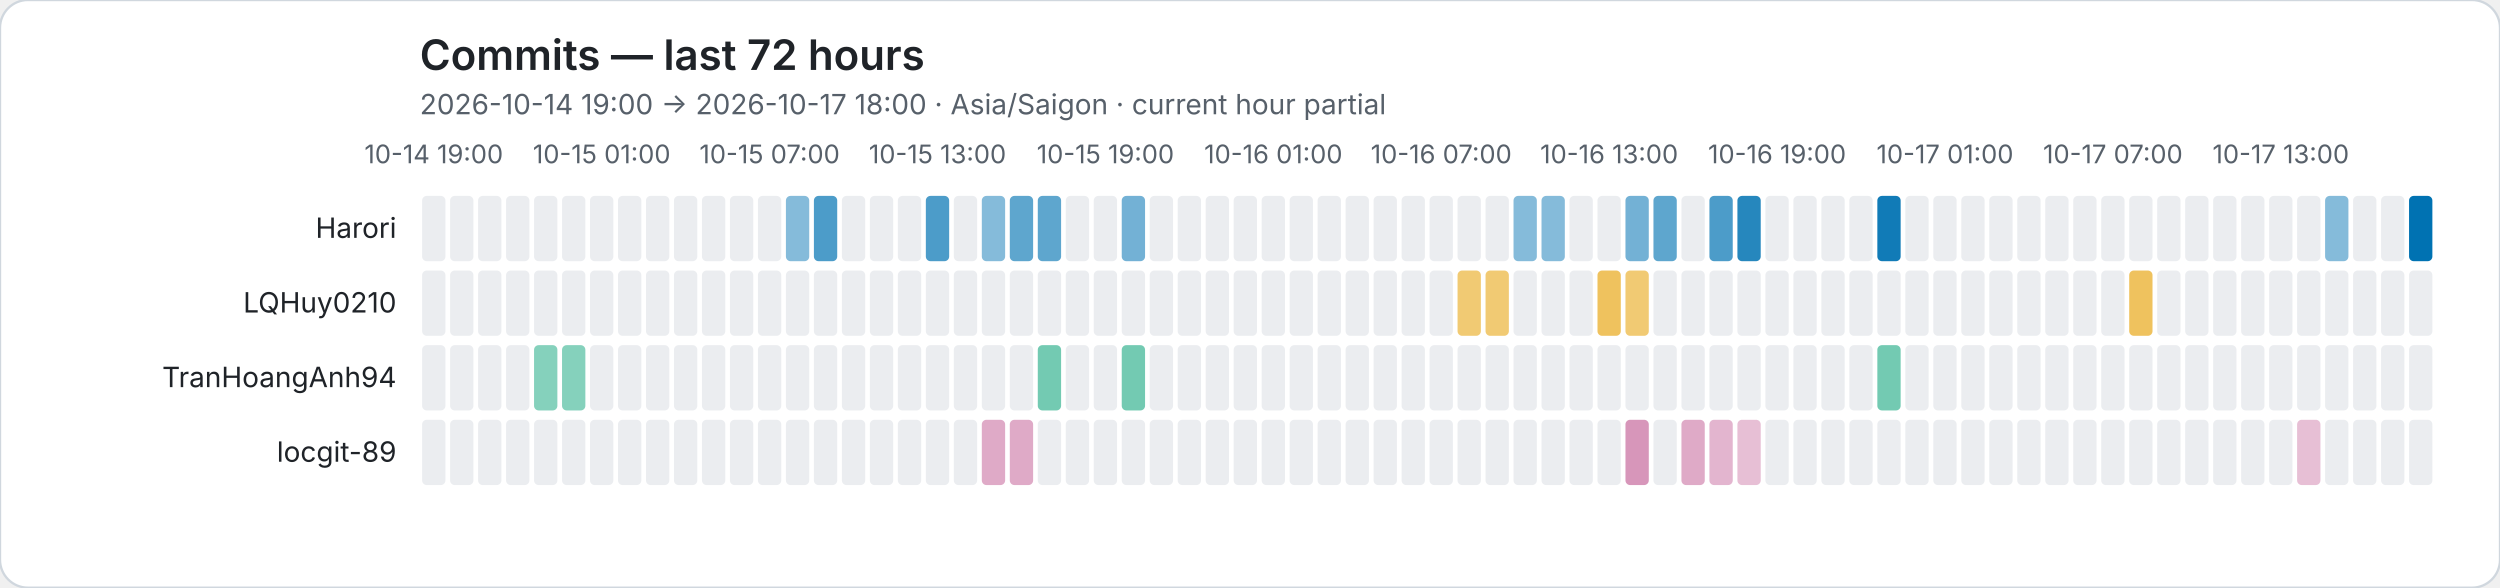
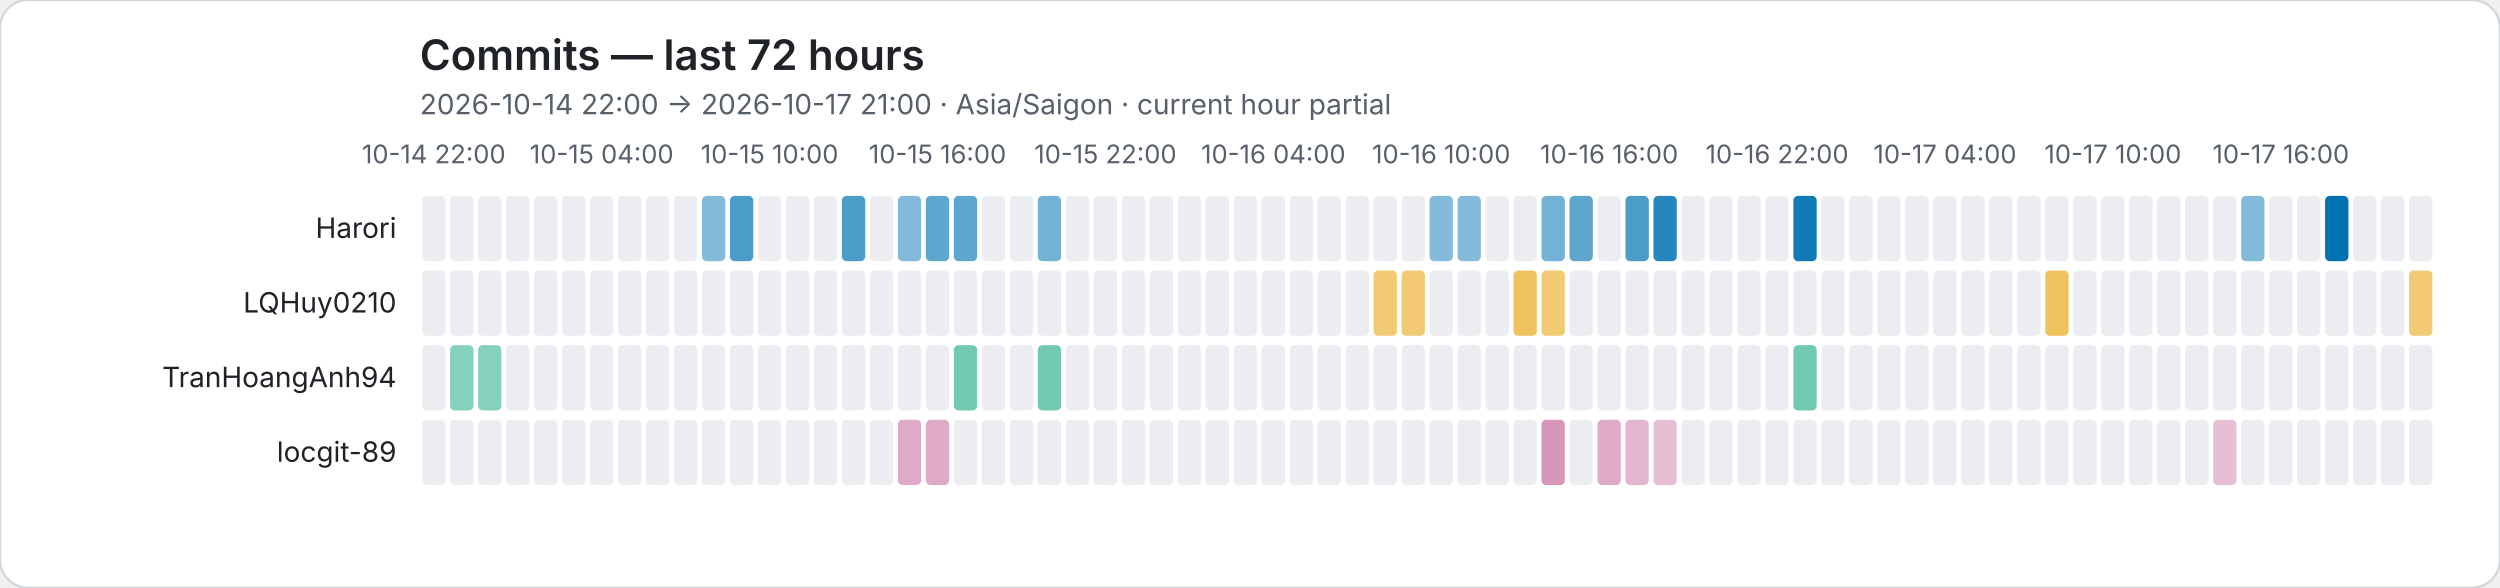
<svg xmlns="http://www.w3.org/2000/svg" role="img" viewBox="0 0 1072 252">
  <rect width="1072" height="252" rx="12" fill="#ffffff" stroke="#d0d7de" />
  <style>text{font-family:system-ui,-apple-system,BlinkMacSystemFont,"Segoe UI",sans-serif}.axis{fill:#57606a;font-size:11px}.heading{fill:#1f2328;font-size:18px;font-weight:600}.subheading{fill:#57606a;font-size:12px}.name{fill:#1f2328;font-size:12px}</style>
  <text class="heading" x="180" y="30">Commits — last 72 hours</text>
-   <text class="subheading" x="180" y="49">2026-10-14 19:00 → 2026-10-17 18:00 · Asia/Saigon · current hour partial</text>
-   <text class="axis" x="186" y="70" text-anchor="middle">10-14 19:00</text>
-   <text class="axis" x="258" y="70" text-anchor="middle">10-15 01:00</text>
-   <text class="axis" x="330" y="70" text-anchor="middle">10-15 07:00</text>
-   <text class="axis" x="402" y="70" text-anchor="middle">10-15 13:00</text>
-   <text class="axis" x="474" y="70" text-anchor="middle">10-15 19:00</text>
-   <text class="axis" x="546" y="70" text-anchor="middle">10-16 01:00</text>
-   <text class="axis" x="618" y="70" text-anchor="middle">10-16 07:00</text>
-   <text class="axis" x="690" y="70" text-anchor="middle">10-16 13:00</text>
-   <text class="axis" x="762" y="70" text-anchor="middle">10-16 19:00</text>
-   <text class="axis" x="834" y="70" text-anchor="middle">10-17 01:00</text>
-   <text class="axis" x="906" y="70" text-anchor="middle">10-17 07:00</text>
-   <text class="axis" x="978" y="70" text-anchor="middle">10-17 13:00</text>
+   <text class="subheading" x="180" y="49">2026-10-14 22:00 → 2026-10-17 21:00 · Asia/Saigon · current hour partial</text>
+   <text class="axis" x="186" y="70" text-anchor="middle">10-14 22:00</text>
+   <text class="axis" x="258" y="70" text-anchor="middle">10-15 04:00</text>
+   <text class="axis" x="330" y="70" text-anchor="middle">10-15 10:00</text>
+   <text class="axis" x="402" y="70" text-anchor="middle">10-15 16:00</text>
+   <text class="axis" x="474" y="70" text-anchor="middle">10-15 22:00</text>
+   <text class="axis" x="546" y="70" text-anchor="middle">10-16 04:00</text>
+   <text class="axis" x="618" y="70" text-anchor="middle">10-16 10:00</text>
+   <text class="axis" x="690" y="70" text-anchor="middle">10-16 16:00</text>
+   <text class="axis" x="762" y="70" text-anchor="middle">10-16 22:00</text>
+   <text class="axis" x="834" y="70" text-anchor="middle">10-17 04:00</text>
+   <text class="axis" x="906" y="70" text-anchor="middle">10-17 10:00</text>
+   <text class="axis" x="978" y="70" text-anchor="middle">10-17 16:00</text>
  <text class="name" x="170" y="102" text-anchor="end">Harori</text>
  <rect data-hour="0" x="181" y="84" width="10" height="28" rx="2" fill="#ebedf0" />
  <rect data-hour="1" x="193" y="84" width="10" height="28" rx="2" fill="#ebedf0" />
  <rect data-hour="2" x="205" y="84" width="10" height="28" rx="2" fill="#ebedf0" />
  <rect data-hour="3" x="217" y="84" width="10" height="28" rx="2" fill="#ebedf0" />
  <rect data-hour="4" x="229" y="84" width="10" height="28" rx="2" fill="#ebedf0" />
  <rect data-hour="5" x="241" y="84" width="10" height="28" rx="2" fill="#ebedf0" />
  <rect data-hour="6" x="253" y="84" width="10" height="28" rx="2" fill="#ebedf0" />
  <rect data-hour="7" x="265" y="84" width="10" height="28" rx="2" fill="#ebedf0" />
  <rect data-hour="8" x="277" y="84" width="10" height="28" rx="2" fill="#ebedf0" />
  <rect data-hour="9" x="289" y="84" width="10" height="28" rx="2" fill="#ebedf0" />
-   <rect data-hour="10" x="301" y="84" width="10" height="28" rx="2" fill="#ebedf0" />
-   <rect data-hour="11" x="313" y="84" width="10" height="28" rx="2" fill="#ebedf0" />
+   <rect data-hour="10" x="301" y="84" width="10" height="28" rx="2" fill="rgba(0, 114, 178, 0.48)" />
+   <rect data-hour="11" x="313" y="84" width="10" height="28" rx="2" fill="rgba(0, 114, 178, 0.70)" />
  <rect data-hour="12" x="325" y="84" width="10" height="28" rx="2" fill="#ebedf0" />
-   <rect data-hour="13" x="337" y="84" width="10" height="28" rx="2" fill="rgba(0, 114, 178, 0.48)" />
-   <rect data-hour="14" x="349" y="84" width="10" height="28" rx="2" fill="rgba(0, 114, 178, 0.70)" />
-   <rect data-hour="15" x="361" y="84" width="10" height="28" rx="2" fill="#ebedf0" />
+   <rect data-hour="13" x="337" y="84" width="10" height="28" rx="2" fill="#ebedf0" />
+   <rect data-hour="14" x="349" y="84" width="10" height="28" rx="2" fill="#ebedf0" />
+   <rect data-hour="15" x="361" y="84" width="10" height="28" rx="2" fill="rgba(0, 114, 178, 0.70)" />
  <rect data-hour="16" x="373" y="84" width="10" height="28" rx="2" fill="#ebedf0" />
-   <rect data-hour="17" x="385" y="84" width="10" height="28" rx="2" fill="#ebedf0" />
-   <rect data-hour="18" x="397" y="84" width="10" height="28" rx="2" fill="rgba(0, 114, 178, 0.70)" />
-   <rect data-hour="19" x="409" y="84" width="10" height="28" rx="2" fill="#ebedf0" />
-   <rect data-hour="20" x="421" y="84" width="10" height="28" rx="2" fill="rgba(0, 114, 178, 0.48)" />
-   <rect data-hour="21" x="433" y="84" width="10" height="28" rx="2" fill="rgba(0, 114, 178, 0.63)" />
-   <rect data-hour="22" x="445" y="84" width="10" height="28" rx="2" fill="rgba(0, 114, 178, 0.63)" />
+   <rect data-hour="17" x="385" y="84" width="10" height="28" rx="2" fill="rgba(0, 114, 178, 0.48)" />
+   <rect data-hour="18" x="397" y="84" width="10" height="28" rx="2" fill="rgba(0, 114, 178, 0.63)" />
+   <rect data-hour="19" x="409" y="84" width="10" height="28" rx="2" fill="rgba(0, 114, 178, 0.63)" />
+   <rect data-hour="20" x="421" y="84" width="10" height="28" rx="2" fill="#ebedf0" />
+   <rect data-hour="21" x="433" y="84" width="10" height="28" rx="2" fill="#ebedf0" />
+   <rect data-hour="22" x="445" y="84" width="10" height="28" rx="2" fill="rgba(0, 114, 178, 0.55)" />
  <rect data-hour="23" x="457" y="84" width="10" height="28" rx="2" fill="#ebedf0" />
  <rect data-hour="24" x="469" y="84" width="10" height="28" rx="2" fill="#ebedf0" />
-   <rect data-hour="25" x="481" y="84" width="10" height="28" rx="2" fill="rgba(0, 114, 178, 0.55)" />
+   <rect data-hour="25" x="481" y="84" width="10" height="28" rx="2" fill="#ebedf0" />
  <rect data-hour="26" x="493" y="84" width="10" height="28" rx="2" fill="#ebedf0" />
  <rect data-hour="27" x="505" y="84" width="10" height="28" rx="2" fill="#ebedf0" />
  <rect data-hour="28" x="517" y="84" width="10" height="28" rx="2" fill="#ebedf0" />
  <rect data-hour="29" x="529" y="84" width="10" height="28" rx="2" fill="#ebedf0" />
  <rect data-hour="30" x="541" y="84" width="10" height="28" rx="2" fill="#ebedf0" />
  <rect data-hour="31" x="553" y="84" width="10" height="28" rx="2" fill="#ebedf0" />
  <rect data-hour="32" x="565" y="84" width="10" height="28" rx="2" fill="#ebedf0" />
  <rect data-hour="33" x="577" y="84" width="10" height="28" rx="2" fill="#ebedf0" />
  <rect data-hour="34" x="589" y="84" width="10" height="28" rx="2" fill="#ebedf0" />
  <rect data-hour="35" x="601" y="84" width="10" height="28" rx="2" fill="#ebedf0" />
-   <rect data-hour="36" x="613" y="84" width="10" height="28" rx="2" fill="#ebedf0" />
-   <rect data-hour="37" x="625" y="84" width="10" height="28" rx="2" fill="#ebedf0" />
+   <rect data-hour="36" x="613" y="84" width="10" height="28" rx="2" fill="rgba(0, 114, 178, 0.48)" />
+   <rect data-hour="37" x="625" y="84" width="10" height="28" rx="2" fill="rgba(0, 114, 178, 0.48)" />
  <rect data-hour="38" x="637" y="84" width="10" height="28" rx="2" fill="#ebedf0" />
-   <rect data-hour="39" x="649" y="84" width="10" height="28" rx="2" fill="rgba(0, 114, 178, 0.48)" />
-   <rect data-hour="40" x="661" y="84" width="10" height="28" rx="2" fill="rgba(0, 114, 178, 0.48)" />
-   <rect data-hour="41" x="673" y="84" width="10" height="28" rx="2" fill="#ebedf0" />
+   <rect data-hour="39" x="649" y="84" width="10" height="28" rx="2" fill="#ebedf0" />
+   <rect data-hour="40" x="661" y="84" width="10" height="28" rx="2" fill="rgba(0, 114, 178, 0.55)" />
+   <rect data-hour="41" x="673" y="84" width="10" height="28" rx="2" fill="rgba(0, 114, 178, 0.63)" />
  <rect data-hour="42" x="685" y="84" width="10" height="28" rx="2" fill="#ebedf0" />
-   <rect data-hour="43" x="697" y="84" width="10" height="28" rx="2" fill="rgba(0, 114, 178, 0.55)" />
-   <rect data-hour="44" x="709" y="84" width="10" height="28" rx="2" fill="rgba(0, 114, 178, 0.63)" />
+   <rect data-hour="43" x="697" y="84" width="10" height="28" rx="2" fill="rgba(0, 114, 178, 0.70)" />
+   <rect data-hour="44" x="709" y="84" width="10" height="28" rx="2" fill="rgba(0, 114, 178, 0.85)" />
  <rect data-hour="45" x="721" y="84" width="10" height="28" rx="2" fill="#ebedf0" />
-   <rect data-hour="46" x="733" y="84" width="10" height="28" rx="2" fill="rgba(0, 114, 178, 0.70)" />
-   <rect data-hour="47" x="745" y="84" width="10" height="28" rx="2" fill="rgba(0, 114, 178, 0.85)" />
+   <rect data-hour="46" x="733" y="84" width="10" height="28" rx="2" fill="#ebedf0" />
+   <rect data-hour="47" x="745" y="84" width="10" height="28" rx="2" fill="#ebedf0" />
  <rect data-hour="48" x="757" y="84" width="10" height="28" rx="2" fill="#ebedf0" />
-   <rect data-hour="49" x="769" y="84" width="10" height="28" rx="2" fill="#ebedf0" />
+   <rect data-hour="49" x="769" y="84" width="10" height="28" rx="2" fill="rgba(0, 114, 178, 0.93)" />
  <rect data-hour="50" x="781" y="84" width="10" height="28" rx="2" fill="#ebedf0" />
  <rect data-hour="51" x="793" y="84" width="10" height="28" rx="2" fill="#ebedf0" />
-   <rect data-hour="52" x="805" y="84" width="10" height="28" rx="2" fill="rgba(0, 114, 178, 0.93)" />
+   <rect data-hour="52" x="805" y="84" width="10" height="28" rx="2" fill="#ebedf0" />
  <rect data-hour="53" x="817" y="84" width="10" height="28" rx="2" fill="#ebedf0" />
  <rect data-hour="54" x="829" y="84" width="10" height="28" rx="2" fill="#ebedf0" />
  <rect data-hour="55" x="841" y="84" width="10" height="28" rx="2" fill="#ebedf0" />
  <rect data-hour="56" x="853" y="84" width="10" height="28" rx="2" fill="#ebedf0" />
  <rect data-hour="57" x="865" y="84" width="10" height="28" rx="2" fill="#ebedf0" />
  <rect data-hour="58" x="877" y="84" width="10" height="28" rx="2" fill="#ebedf0" />
  <rect data-hour="59" x="889" y="84" width="10" height="28" rx="2" fill="#ebedf0" />
  <rect data-hour="60" x="901" y="84" width="10" height="28" rx="2" fill="#ebedf0" />
  <rect data-hour="61" x="913" y="84" width="10" height="28" rx="2" fill="#ebedf0" />
  <rect data-hour="62" x="925" y="84" width="10" height="28" rx="2" fill="#ebedf0" />
  <rect data-hour="63" x="937" y="84" width="10" height="28" rx="2" fill="#ebedf0" />
  <rect data-hour="64" x="949" y="84" width="10" height="28" rx="2" fill="#ebedf0" />
-   <rect data-hour="65" x="961" y="84" width="10" height="28" rx="2" fill="#ebedf0" />
+   <rect data-hour="65" x="961" y="84" width="10" height="28" rx="2" fill="rgba(0, 114, 178, 0.48)" />
  <rect data-hour="66" x="973" y="84" width="10" height="28" rx="2" fill="#ebedf0" />
  <rect data-hour="67" x="985" y="84" width="10" height="28" rx="2" fill="#ebedf0" />
-   <rect data-hour="68" x="997" y="84" width="10" height="28" rx="2" fill="rgba(0, 114, 178, 0.48)" />
+   <rect data-hour="68" x="997" y="84" width="10" height="28" rx="2" fill="rgba(0, 114, 178, 1.00)" />
  <rect data-hour="69" x="1009" y="84" width="10" height="28" rx="2" fill="#ebedf0" />
  <rect data-hour="70" x="1021" y="84" width="10" height="28" rx="2" fill="#ebedf0" />
-   <rect data-hour="71" x="1033" y="84" width="10" height="28" rx="2" fill="rgba(0, 114, 178, 1.00)" />
+   <rect data-hour="71" x="1033" y="84" width="10" height="28" rx="2" fill="#ebedf0" />
  <text class="name" x="170" y="134" text-anchor="end">LQHuy0210</text>
  <rect data-hour="0" x="181" y="116" width="10" height="28" rx="2" fill="#ebedf0" />
  <rect data-hour="1" x="193" y="116" width="10" height="28" rx="2" fill="#ebedf0" />
  <rect data-hour="2" x="205" y="116" width="10" height="28" rx="2" fill="#ebedf0" />
  <rect data-hour="3" x="217" y="116" width="10" height="28" rx="2" fill="#ebedf0" />
  <rect data-hour="4" x="229" y="116" width="10" height="28" rx="2" fill="#ebedf0" />
  <rect data-hour="5" x="241" y="116" width="10" height="28" rx="2" fill="#ebedf0" />
  <rect data-hour="6" x="253" y="116" width="10" height="28" rx="2" fill="#ebedf0" />
  <rect data-hour="7" x="265" y="116" width="10" height="28" rx="2" fill="#ebedf0" />
  <rect data-hour="8" x="277" y="116" width="10" height="28" rx="2" fill="#ebedf0" />
  <rect data-hour="9" x="289" y="116" width="10" height="28" rx="2" fill="#ebedf0" />
  <rect data-hour="10" x="301" y="116" width="10" height="28" rx="2" fill="#ebedf0" />
  <rect data-hour="11" x="313" y="116" width="10" height="28" rx="2" fill="#ebedf0" />
  <rect data-hour="12" x="325" y="116" width="10" height="28" rx="2" fill="#ebedf0" />
  <rect data-hour="13" x="337" y="116" width="10" height="28" rx="2" fill="#ebedf0" />
  <rect data-hour="14" x="349" y="116" width="10" height="28" rx="2" fill="#ebedf0" />
  <rect data-hour="15" x="361" y="116" width="10" height="28" rx="2" fill="#ebedf0" />
  <rect data-hour="16" x="373" y="116" width="10" height="28" rx="2" fill="#ebedf0" />
  <rect data-hour="17" x="385" y="116" width="10" height="28" rx="2" fill="#ebedf0" />
  <rect data-hour="18" x="397" y="116" width="10" height="28" rx="2" fill="#ebedf0" />
  <rect data-hour="19" x="409" y="116" width="10" height="28" rx="2" fill="#ebedf0" />
  <rect data-hour="20" x="421" y="116" width="10" height="28" rx="2" fill="#ebedf0" />
  <rect data-hour="21" x="433" y="116" width="10" height="28" rx="2" fill="#ebedf0" />
  <rect data-hour="22" x="445" y="116" width="10" height="28" rx="2" fill="#ebedf0" />
  <rect data-hour="23" x="457" y="116" width="10" height="28" rx="2" fill="#ebedf0" />
  <rect data-hour="24" x="469" y="116" width="10" height="28" rx="2" fill="#ebedf0" />
  <rect data-hour="25" x="481" y="116" width="10" height="28" rx="2" fill="#ebedf0" />
  <rect data-hour="26" x="493" y="116" width="10" height="28" rx="2" fill="#ebedf0" />
  <rect data-hour="27" x="505" y="116" width="10" height="28" rx="2" fill="#ebedf0" />
  <rect data-hour="28" x="517" y="116" width="10" height="28" rx="2" fill="#ebedf0" />
  <rect data-hour="29" x="529" y="116" width="10" height="28" rx="2" fill="#ebedf0" />
  <rect data-hour="30" x="541" y="116" width="10" height="28" rx="2" fill="#ebedf0" />
  <rect data-hour="31" x="553" y="116" width="10" height="28" rx="2" fill="#ebedf0" />
  <rect data-hour="32" x="565" y="116" width="10" height="28" rx="2" fill="#ebedf0" />
  <rect data-hour="33" x="577" y="116" width="10" height="28" rx="2" fill="#ebedf0" />
-   <rect data-hour="34" x="589" y="116" width="10" height="28" rx="2" fill="#ebedf0" />
-   <rect data-hour="35" x="601" y="116" width="10" height="28" rx="2" fill="#ebedf0" />
+   <rect data-hour="34" x="589" y="116" width="10" height="28" rx="2" fill="rgba(230, 159, 0, 0.55)" />
+   <rect data-hour="35" x="601" y="116" width="10" height="28" rx="2" fill="rgba(230, 159, 0, 0.55)" />
  <rect data-hour="36" x="613" y="116" width="10" height="28" rx="2" fill="#ebedf0" />
-   <rect data-hour="37" x="625" y="116" width="10" height="28" rx="2" fill="rgba(230, 159, 0, 0.55)" />
-   <rect data-hour="38" x="637" y="116" width="10" height="28" rx="2" fill="rgba(230, 159, 0, 0.55)" />
-   <rect data-hour="39" x="649" y="116" width="10" height="28" rx="2" fill="#ebedf0" />
-   <rect data-hour="40" x="661" y="116" width="10" height="28" rx="2" fill="#ebedf0" />
+   <rect data-hour="37" x="625" y="116" width="10" height="28" rx="2" fill="#ebedf0" />
+   <rect data-hour="38" x="637" y="116" width="10" height="28" rx="2" fill="#ebedf0" />
+   <rect data-hour="39" x="649" y="116" width="10" height="28" rx="2" fill="rgba(230, 159, 0, 0.63)" />
+   <rect data-hour="40" x="661" y="116" width="10" height="28" rx="2" fill="rgba(230, 159, 0, 0.55)" />
  <rect data-hour="41" x="673" y="116" width="10" height="28" rx="2" fill="#ebedf0" />
-   <rect data-hour="42" x="685" y="116" width="10" height="28" rx="2" fill="rgba(230, 159, 0, 0.63)" />
-   <rect data-hour="43" x="697" y="116" width="10" height="28" rx="2" fill="rgba(230, 159, 0, 0.55)" />
+   <rect data-hour="42" x="685" y="116" width="10" height="28" rx="2" fill="#ebedf0" />
+   <rect data-hour="43" x="697" y="116" width="10" height="28" rx="2" fill="#ebedf0" />
  <rect data-hour="44" x="709" y="116" width="10" height="28" rx="2" fill="#ebedf0" />
  <rect data-hour="45" x="721" y="116" width="10" height="28" rx="2" fill="#ebedf0" />
  <rect data-hour="46" x="733" y="116" width="10" height="28" rx="2" fill="#ebedf0" />
  <rect data-hour="47" x="745" y="116" width="10" height="28" rx="2" fill="#ebedf0" />
  <rect data-hour="48" x="757" y="116" width="10" height="28" rx="2" fill="#ebedf0" />
  <rect data-hour="49" x="769" y="116" width="10" height="28" rx="2" fill="#ebedf0" />
  <rect data-hour="50" x="781" y="116" width="10" height="28" rx="2" fill="#ebedf0" />
  <rect data-hour="51" x="793" y="116" width="10" height="28" rx="2" fill="#ebedf0" />
  <rect data-hour="52" x="805" y="116" width="10" height="28" rx="2" fill="#ebedf0" />
  <rect data-hour="53" x="817" y="116" width="10" height="28" rx="2" fill="#ebedf0" />
  <rect data-hour="54" x="829" y="116" width="10" height="28" rx="2" fill="#ebedf0" />
  <rect data-hour="55" x="841" y="116" width="10" height="28" rx="2" fill="#ebedf0" />
  <rect data-hour="56" x="853" y="116" width="10" height="28" rx="2" fill="#ebedf0" />
  <rect data-hour="57" x="865" y="116" width="10" height="28" rx="2" fill="#ebedf0" />
-   <rect data-hour="58" x="877" y="116" width="10" height="28" rx="2" fill="#ebedf0" />
+   <rect data-hour="58" x="877" y="116" width="10" height="28" rx="2" fill="rgba(230, 159, 0, 0.63)" />
  <rect data-hour="59" x="889" y="116" width="10" height="28" rx="2" fill="#ebedf0" />
  <rect data-hour="60" x="901" y="116" width="10" height="28" rx="2" fill="#ebedf0" />
-   <rect data-hour="61" x="913" y="116" width="10" height="28" rx="2" fill="rgba(230, 159, 0, 0.63)" />
+   <rect data-hour="61" x="913" y="116" width="10" height="28" rx="2" fill="#ebedf0" />
  <rect data-hour="62" x="925" y="116" width="10" height="28" rx="2" fill="#ebedf0" />
  <rect data-hour="63" x="937" y="116" width="10" height="28" rx="2" fill="#ebedf0" />
  <rect data-hour="64" x="949" y="116" width="10" height="28" rx="2" fill="#ebedf0" />
  <rect data-hour="65" x="961" y="116" width="10" height="28" rx="2" fill="#ebedf0" />
  <rect data-hour="66" x="973" y="116" width="10" height="28" rx="2" fill="#ebedf0" />
  <rect data-hour="67" x="985" y="116" width="10" height="28" rx="2" fill="#ebedf0" />
  <rect data-hour="68" x="997" y="116" width="10" height="28" rx="2" fill="#ebedf0" />
  <rect data-hour="69" x="1009" y="116" width="10" height="28" rx="2" fill="#ebedf0" />
  <rect data-hour="70" x="1021" y="116" width="10" height="28" rx="2" fill="#ebedf0" />
-   <rect data-hour="71" x="1033" y="116" width="10" height="28" rx="2" fill="#ebedf0" />
+   <rect data-hour="71" x="1033" y="116" width="10" height="28" rx="2" fill="rgba(230, 159, 0, 0.55)" />
  <text class="name" x="170" y="166" text-anchor="end">TranHoangAnh94</text>
  <rect data-hour="0" x="181" y="148" width="10" height="28" rx="2" fill="#ebedf0" />
-   <rect data-hour="1" x="193" y="148" width="10" height="28" rx="2" fill="#ebedf0" />
-   <rect data-hour="2" x="205" y="148" width="10" height="28" rx="2" fill="#ebedf0" />
+   <rect data-hour="1" x="193" y="148" width="10" height="28" rx="2" fill="rgba(0, 158, 115, 0.48)" />
+   <rect data-hour="2" x="205" y="148" width="10" height="28" rx="2" fill="rgba(0, 158, 115, 0.48)" />
  <rect data-hour="3" x="217" y="148" width="10" height="28" rx="2" fill="#ebedf0" />
-   <rect data-hour="4" x="229" y="148" width="10" height="28" rx="2" fill="rgba(0, 158, 115, 0.48)" />
-   <rect data-hour="5" x="241" y="148" width="10" height="28" rx="2" fill="rgba(0, 158, 115, 0.48)" />
+   <rect data-hour="4" x="229" y="148" width="10" height="28" rx="2" fill="#ebedf0" />
+   <rect data-hour="5" x="241" y="148" width="10" height="28" rx="2" fill="#ebedf0" />
  <rect data-hour="6" x="253" y="148" width="10" height="28" rx="2" fill="#ebedf0" />
  <rect data-hour="7" x="265" y="148" width="10" height="28" rx="2" fill="#ebedf0" />
  <rect data-hour="8" x="277" y="148" width="10" height="28" rx="2" fill="#ebedf0" />
  <rect data-hour="9" x="289" y="148" width="10" height="28" rx="2" fill="#ebedf0" />
  <rect data-hour="10" x="301" y="148" width="10" height="28" rx="2" fill="#ebedf0" />
  <rect data-hour="11" x="313" y="148" width="10" height="28" rx="2" fill="#ebedf0" />
  <rect data-hour="12" x="325" y="148" width="10" height="28" rx="2" fill="#ebedf0" />
  <rect data-hour="13" x="337" y="148" width="10" height="28" rx="2" fill="#ebedf0" />
  <rect data-hour="14" x="349" y="148" width="10" height="28" rx="2" fill="#ebedf0" />
  <rect data-hour="15" x="361" y="148" width="10" height="28" rx="2" fill="#ebedf0" />
  <rect data-hour="16" x="373" y="148" width="10" height="28" rx="2" fill="#ebedf0" />
  <rect data-hour="17" x="385" y="148" width="10" height="28" rx="2" fill="#ebedf0" />
  <rect data-hour="18" x="397" y="148" width="10" height="28" rx="2" fill="#ebedf0" />
-   <rect data-hour="19" x="409" y="148" width="10" height="28" rx="2" fill="#ebedf0" />
+   <rect data-hour="19" x="409" y="148" width="10" height="28" rx="2" fill="rgba(0, 158, 115, 0.55)" />
  <rect data-hour="20" x="421" y="148" width="10" height="28" rx="2" fill="#ebedf0" />
  <rect data-hour="21" x="433" y="148" width="10" height="28" rx="2" fill="#ebedf0" />
  <rect data-hour="22" x="445" y="148" width="10" height="28" rx="2" fill="rgba(0, 158, 115, 0.55)" />
  <rect data-hour="23" x="457" y="148" width="10" height="28" rx="2" fill="#ebedf0" />
  <rect data-hour="24" x="469" y="148" width="10" height="28" rx="2" fill="#ebedf0" />
-   <rect data-hour="25" x="481" y="148" width="10" height="28" rx="2" fill="rgba(0, 158, 115, 0.55)" />
+   <rect data-hour="25" x="481" y="148" width="10" height="28" rx="2" fill="#ebedf0" />
  <rect data-hour="26" x="493" y="148" width="10" height="28" rx="2" fill="#ebedf0" />
  <rect data-hour="27" x="505" y="148" width="10" height="28" rx="2" fill="#ebedf0" />
  <rect data-hour="28" x="517" y="148" width="10" height="28" rx="2" fill="#ebedf0" />
  <rect data-hour="29" x="529" y="148" width="10" height="28" rx="2" fill="#ebedf0" />
  <rect data-hour="30" x="541" y="148" width="10" height="28" rx="2" fill="#ebedf0" />
  <rect data-hour="31" x="553" y="148" width="10" height="28" rx="2" fill="#ebedf0" />
  <rect data-hour="32" x="565" y="148" width="10" height="28" rx="2" fill="#ebedf0" />
  <rect data-hour="33" x="577" y="148" width="10" height="28" rx="2" fill="#ebedf0" />
  <rect data-hour="34" x="589" y="148" width="10" height="28" rx="2" fill="#ebedf0" />
  <rect data-hour="35" x="601" y="148" width="10" height="28" rx="2" fill="#ebedf0" />
  <rect data-hour="36" x="613" y="148" width="10" height="28" rx="2" fill="#ebedf0" />
  <rect data-hour="37" x="625" y="148" width="10" height="28" rx="2" fill="#ebedf0" />
  <rect data-hour="38" x="637" y="148" width="10" height="28" rx="2" fill="#ebedf0" />
  <rect data-hour="39" x="649" y="148" width="10" height="28" rx="2" fill="#ebedf0" />
  <rect data-hour="40" x="661" y="148" width="10" height="28" rx="2" fill="#ebedf0" />
  <rect data-hour="41" x="673" y="148" width="10" height="28" rx="2" fill="#ebedf0" />
  <rect data-hour="42" x="685" y="148" width="10" height="28" rx="2" fill="#ebedf0" />
  <rect data-hour="43" x="697" y="148" width="10" height="28" rx="2" fill="#ebedf0" />
  <rect data-hour="44" x="709" y="148" width="10" height="28" rx="2" fill="#ebedf0" />
  <rect data-hour="45" x="721" y="148" width="10" height="28" rx="2" fill="#ebedf0" />
  <rect data-hour="46" x="733" y="148" width="10" height="28" rx="2" fill="#ebedf0" />
  <rect data-hour="47" x="745" y="148" width="10" height="28" rx="2" fill="#ebedf0" />
  <rect data-hour="48" x="757" y="148" width="10" height="28" rx="2" fill="#ebedf0" />
-   <rect data-hour="49" x="769" y="148" width="10" height="28" rx="2" fill="#ebedf0" />
+   <rect data-hour="49" x="769" y="148" width="10" height="28" rx="2" fill="rgba(0, 158, 115, 0.55)" />
  <rect data-hour="50" x="781" y="148" width="10" height="28" rx="2" fill="#ebedf0" />
  <rect data-hour="51" x="793" y="148" width="10" height="28" rx="2" fill="#ebedf0" />
-   <rect data-hour="52" x="805" y="148" width="10" height="28" rx="2" fill="rgba(0, 158, 115, 0.55)" />
+   <rect data-hour="52" x="805" y="148" width="10" height="28" rx="2" fill="#ebedf0" />
  <rect data-hour="53" x="817" y="148" width="10" height="28" rx="2" fill="#ebedf0" />
  <rect data-hour="54" x="829" y="148" width="10" height="28" rx="2" fill="#ebedf0" />
  <rect data-hour="55" x="841" y="148" width="10" height="28" rx="2" fill="#ebedf0" />
  <rect data-hour="56" x="853" y="148" width="10" height="28" rx="2" fill="#ebedf0" />
  <rect data-hour="57" x="865" y="148" width="10" height="28" rx="2" fill="#ebedf0" />
  <rect data-hour="58" x="877" y="148" width="10" height="28" rx="2" fill="#ebedf0" />
  <rect data-hour="59" x="889" y="148" width="10" height="28" rx="2" fill="#ebedf0" />
  <rect data-hour="60" x="901" y="148" width="10" height="28" rx="2" fill="#ebedf0" />
  <rect data-hour="61" x="913" y="148" width="10" height="28" rx="2" fill="#ebedf0" />
  <rect data-hour="62" x="925" y="148" width="10" height="28" rx="2" fill="#ebedf0" />
  <rect data-hour="63" x="937" y="148" width="10" height="28" rx="2" fill="#ebedf0" />
  <rect data-hour="64" x="949" y="148" width="10" height="28" rx="2" fill="#ebedf0" />
  <rect data-hour="65" x="961" y="148" width="10" height="28" rx="2" fill="#ebedf0" />
  <rect data-hour="66" x="973" y="148" width="10" height="28" rx="2" fill="#ebedf0" />
  <rect data-hour="67" x="985" y="148" width="10" height="28" rx="2" fill="#ebedf0" />
  <rect data-hour="68" x="997" y="148" width="10" height="28" rx="2" fill="#ebedf0" />
  <rect data-hour="69" x="1009" y="148" width="10" height="28" rx="2" fill="#ebedf0" />
  <rect data-hour="70" x="1021" y="148" width="10" height="28" rx="2" fill="#ebedf0" />
  <rect data-hour="71" x="1033" y="148" width="10" height="28" rx="2" fill="#ebedf0" />
  <text class="name" x="170" y="198" text-anchor="end">locgit-89</text>
  <rect data-hour="0" x="181" y="180" width="10" height="28" rx="2" fill="#ebedf0" />
  <rect data-hour="1" x="193" y="180" width="10" height="28" rx="2" fill="#ebedf0" />
  <rect data-hour="2" x="205" y="180" width="10" height="28" rx="2" fill="#ebedf0" />
  <rect data-hour="3" x="217" y="180" width="10" height="28" rx="2" fill="#ebedf0" />
  <rect data-hour="4" x="229" y="180" width="10" height="28" rx="2" fill="#ebedf0" />
  <rect data-hour="5" x="241" y="180" width="10" height="28" rx="2" fill="#ebedf0" />
  <rect data-hour="6" x="253" y="180" width="10" height="28" rx="2" fill="#ebedf0" />
  <rect data-hour="7" x="265" y="180" width="10" height="28" rx="2" fill="#ebedf0" />
  <rect data-hour="8" x="277" y="180" width="10" height="28" rx="2" fill="#ebedf0" />
  <rect data-hour="9" x="289" y="180" width="10" height="28" rx="2" fill="#ebedf0" />
  <rect data-hour="10" x="301" y="180" width="10" height="28" rx="2" fill="#ebedf0" />
  <rect data-hour="11" x="313" y="180" width="10" height="28" rx="2" fill="#ebedf0" />
  <rect data-hour="12" x="325" y="180" width="10" height="28" rx="2" fill="#ebedf0" />
  <rect data-hour="13" x="337" y="180" width="10" height="28" rx="2" fill="#ebedf0" />
  <rect data-hour="14" x="349" y="180" width="10" height="28" rx="2" fill="#ebedf0" />
  <rect data-hour="15" x="361" y="180" width="10" height="28" rx="2" fill="#ebedf0" />
  <rect data-hour="16" x="373" y="180" width="10" height="28" rx="2" fill="#ebedf0" />
-   <rect data-hour="17" x="385" y="180" width="10" height="28" rx="2" fill="#ebedf0" />
-   <rect data-hour="18" x="397" y="180" width="10" height="28" rx="2" fill="#ebedf0" />
+   <rect data-hour="17" x="385" y="180" width="10" height="28" rx="2" fill="rgba(204, 121, 167, 0.63)" />
+   <rect data-hour="18" x="397" y="180" width="10" height="28" rx="2" fill="rgba(204, 121, 167, 0.63)" />
  <rect data-hour="19" x="409" y="180" width="10" height="28" rx="2" fill="#ebedf0" />
-   <rect data-hour="20" x="421" y="180" width="10" height="28" rx="2" fill="rgba(204, 121, 167, 0.63)" />
-   <rect data-hour="21" x="433" y="180" width="10" height="28" rx="2" fill="rgba(204, 121, 167, 0.63)" />
+   <rect data-hour="20" x="421" y="180" width="10" height="28" rx="2" fill="#ebedf0" />
+   <rect data-hour="21" x="433" y="180" width="10" height="28" rx="2" fill="#ebedf0" />
  <rect data-hour="22" x="445" y="180" width="10" height="28" rx="2" fill="#ebedf0" />
  <rect data-hour="23" x="457" y="180" width="10" height="28" rx="2" fill="#ebedf0" />
  <rect data-hour="24" x="469" y="180" width="10" height="28" rx="2" fill="#ebedf0" />
  <rect data-hour="25" x="481" y="180" width="10" height="28" rx="2" fill="#ebedf0" />
  <rect data-hour="26" x="493" y="180" width="10" height="28" rx="2" fill="#ebedf0" />
  <rect data-hour="27" x="505" y="180" width="10" height="28" rx="2" fill="#ebedf0" />
  <rect data-hour="28" x="517" y="180" width="10" height="28" rx="2" fill="#ebedf0" />
  <rect data-hour="29" x="529" y="180" width="10" height="28" rx="2" fill="#ebedf0" />
  <rect data-hour="30" x="541" y="180" width="10" height="28" rx="2" fill="#ebedf0" />
  <rect data-hour="31" x="553" y="180" width="10" height="28" rx="2" fill="#ebedf0" />
  <rect data-hour="32" x="565" y="180" width="10" height="28" rx="2" fill="#ebedf0" />
  <rect data-hour="33" x="577" y="180" width="10" height="28" rx="2" fill="#ebedf0" />
  <rect data-hour="34" x="589" y="180" width="10" height="28" rx="2" fill="#ebedf0" />
  <rect data-hour="35" x="601" y="180" width="10" height="28" rx="2" fill="#ebedf0" />
  <rect data-hour="36" x="613" y="180" width="10" height="28" rx="2" fill="#ebedf0" />
  <rect data-hour="37" x="625" y="180" width="10" height="28" rx="2" fill="#ebedf0" />
  <rect data-hour="38" x="637" y="180" width="10" height="28" rx="2" fill="#ebedf0" />
  <rect data-hour="39" x="649" y="180" width="10" height="28" rx="2" fill="#ebedf0" />
-   <rect data-hour="40" x="661" y="180" width="10" height="28" rx="2" fill="#ebedf0" />
+   <rect data-hour="40" x="661" y="180" width="10" height="28" rx="2" fill="rgba(204, 121, 167, 0.78)" />
  <rect data-hour="41" x="673" y="180" width="10" height="28" rx="2" fill="#ebedf0" />
-   <rect data-hour="42" x="685" y="180" width="10" height="28" rx="2" fill="#ebedf0" />
-   <rect data-hour="43" x="697" y="180" width="10" height="28" rx="2" fill="rgba(204, 121, 167, 0.78)" />
-   <rect data-hour="44" x="709" y="180" width="10" height="28" rx="2" fill="#ebedf0" />
-   <rect data-hour="45" x="721" y="180" width="10" height="28" rx="2" fill="rgba(204, 121, 167, 0.63)" />
-   <rect data-hour="46" x="733" y="180" width="10" height="28" rx="2" fill="rgba(204, 121, 167, 0.55)" />
-   <rect data-hour="47" x="745" y="180" width="10" height="28" rx="2" fill="rgba(204, 121, 167, 0.48)" />
+   <rect data-hour="42" x="685" y="180" width="10" height="28" rx="2" fill="rgba(204, 121, 167, 0.63)" />
+   <rect data-hour="43" x="697" y="180" width="10" height="28" rx="2" fill="rgba(204, 121, 167, 0.55)" />
+   <rect data-hour="44" x="709" y="180" width="10" height="28" rx="2" fill="rgba(204, 121, 167, 0.48)" />
+   <rect data-hour="45" x="721" y="180" width="10" height="28" rx="2" fill="#ebedf0" />
+   <rect data-hour="46" x="733" y="180" width="10" height="28" rx="2" fill="#ebedf0" />
+   <rect data-hour="47" x="745" y="180" width="10" height="28" rx="2" fill="#ebedf0" />
  <rect data-hour="48" x="757" y="180" width="10" height="28" rx="2" fill="#ebedf0" />
  <rect data-hour="49" x="769" y="180" width="10" height="28" rx="2" fill="#ebedf0" />
  <rect data-hour="50" x="781" y="180" width="10" height="28" rx="2" fill="#ebedf0" />
  <rect data-hour="51" x="793" y="180" width="10" height="28" rx="2" fill="#ebedf0" />
  <rect data-hour="52" x="805" y="180" width="10" height="28" rx="2" fill="#ebedf0" />
  <rect data-hour="53" x="817" y="180" width="10" height="28" rx="2" fill="#ebedf0" />
  <rect data-hour="54" x="829" y="180" width="10" height="28" rx="2" fill="#ebedf0" />
  <rect data-hour="55" x="841" y="180" width="10" height="28" rx="2" fill="#ebedf0" />
  <rect data-hour="56" x="853" y="180" width="10" height="28" rx="2" fill="#ebedf0" />
  <rect data-hour="57" x="865" y="180" width="10" height="28" rx="2" fill="#ebedf0" />
  <rect data-hour="58" x="877" y="180" width="10" height="28" rx="2" fill="#ebedf0" />
  <rect data-hour="59" x="889" y="180" width="10" height="28" rx="2" fill="#ebedf0" />
  <rect data-hour="60" x="901" y="180" width="10" height="28" rx="2" fill="#ebedf0" />
  <rect data-hour="61" x="913" y="180" width="10" height="28" rx="2" fill="#ebedf0" />
  <rect data-hour="62" x="925" y="180" width="10" height="28" rx="2" fill="#ebedf0" />
  <rect data-hour="63" x="937" y="180" width="10" height="28" rx="2" fill="#ebedf0" />
-   <rect data-hour="64" x="949" y="180" width="10" height="28" rx="2" fill="#ebedf0" />
+   <rect data-hour="64" x="949" y="180" width="10" height="28" rx="2" fill="rgba(204, 121, 167, 0.48)" />
  <rect data-hour="65" x="961" y="180" width="10" height="28" rx="2" fill="#ebedf0" />
  <rect data-hour="66" x="973" y="180" width="10" height="28" rx="2" fill="#ebedf0" />
-   <rect data-hour="67" x="985" y="180" width="10" height="28" rx="2" fill="rgba(204, 121, 167, 0.48)" />
+   <rect data-hour="67" x="985" y="180" width="10" height="28" rx="2" fill="#ebedf0" />
  <rect data-hour="68" x="997" y="180" width="10" height="28" rx="2" fill="#ebedf0" />
  <rect data-hour="69" x="1009" y="180" width="10" height="28" rx="2" fill="#ebedf0" />
  <rect data-hour="70" x="1021" y="180" width="10" height="28" rx="2" fill="#ebedf0" />
  <rect data-hour="71" x="1033" y="180" width="10" height="28" rx="2" fill="#ebedf0" />
</svg>
